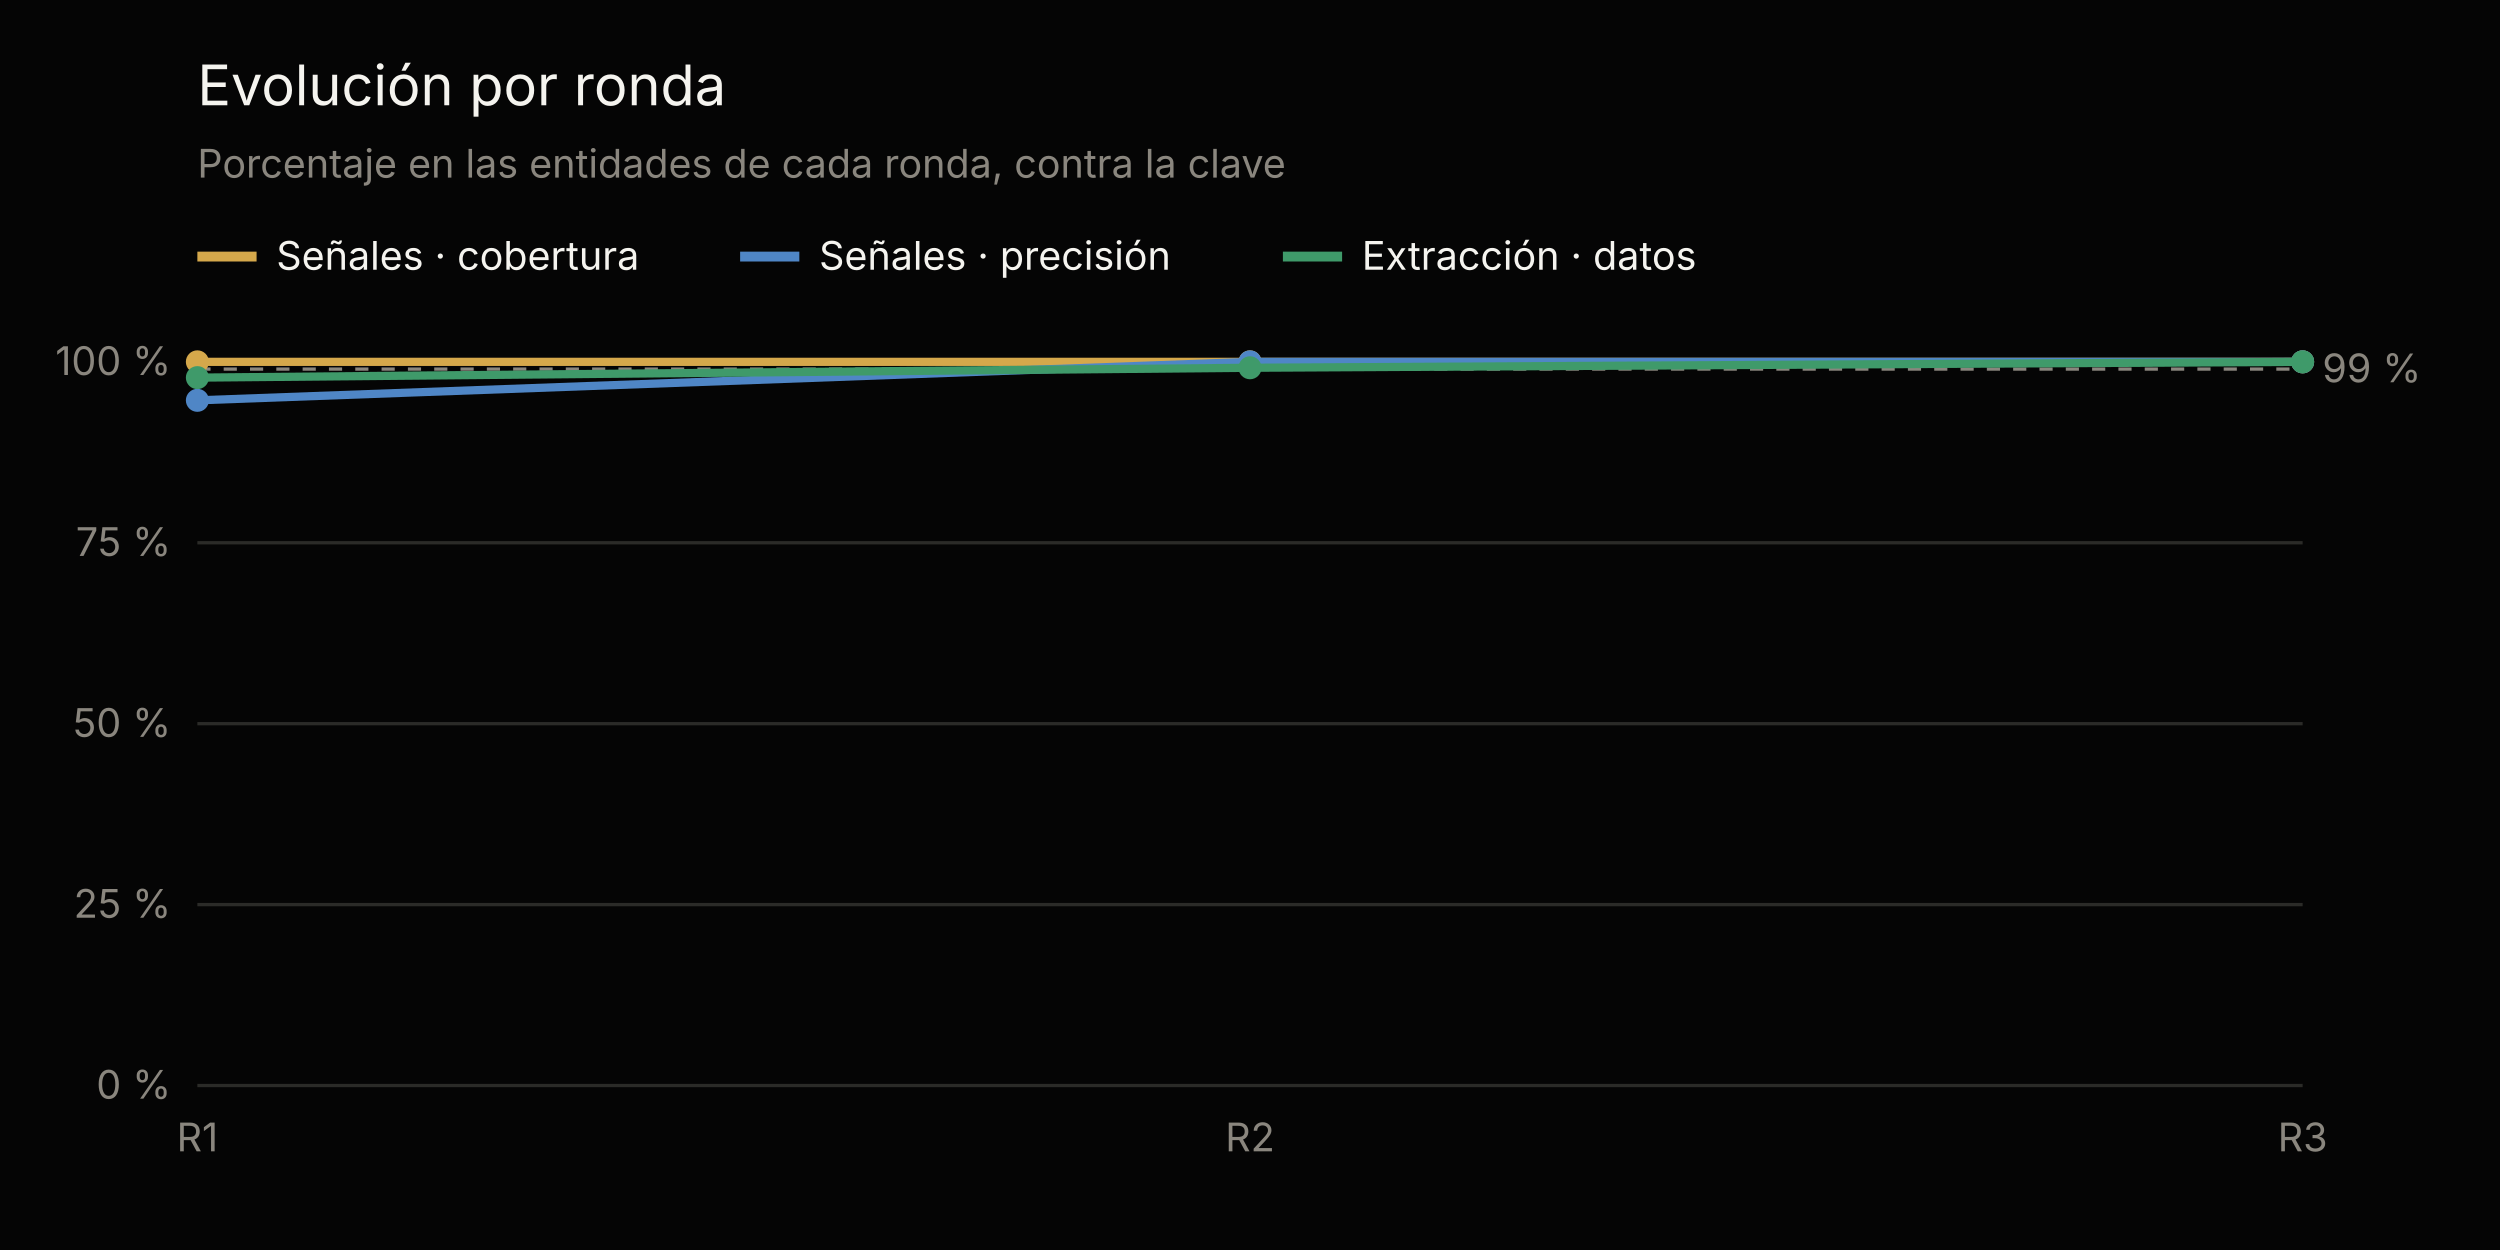
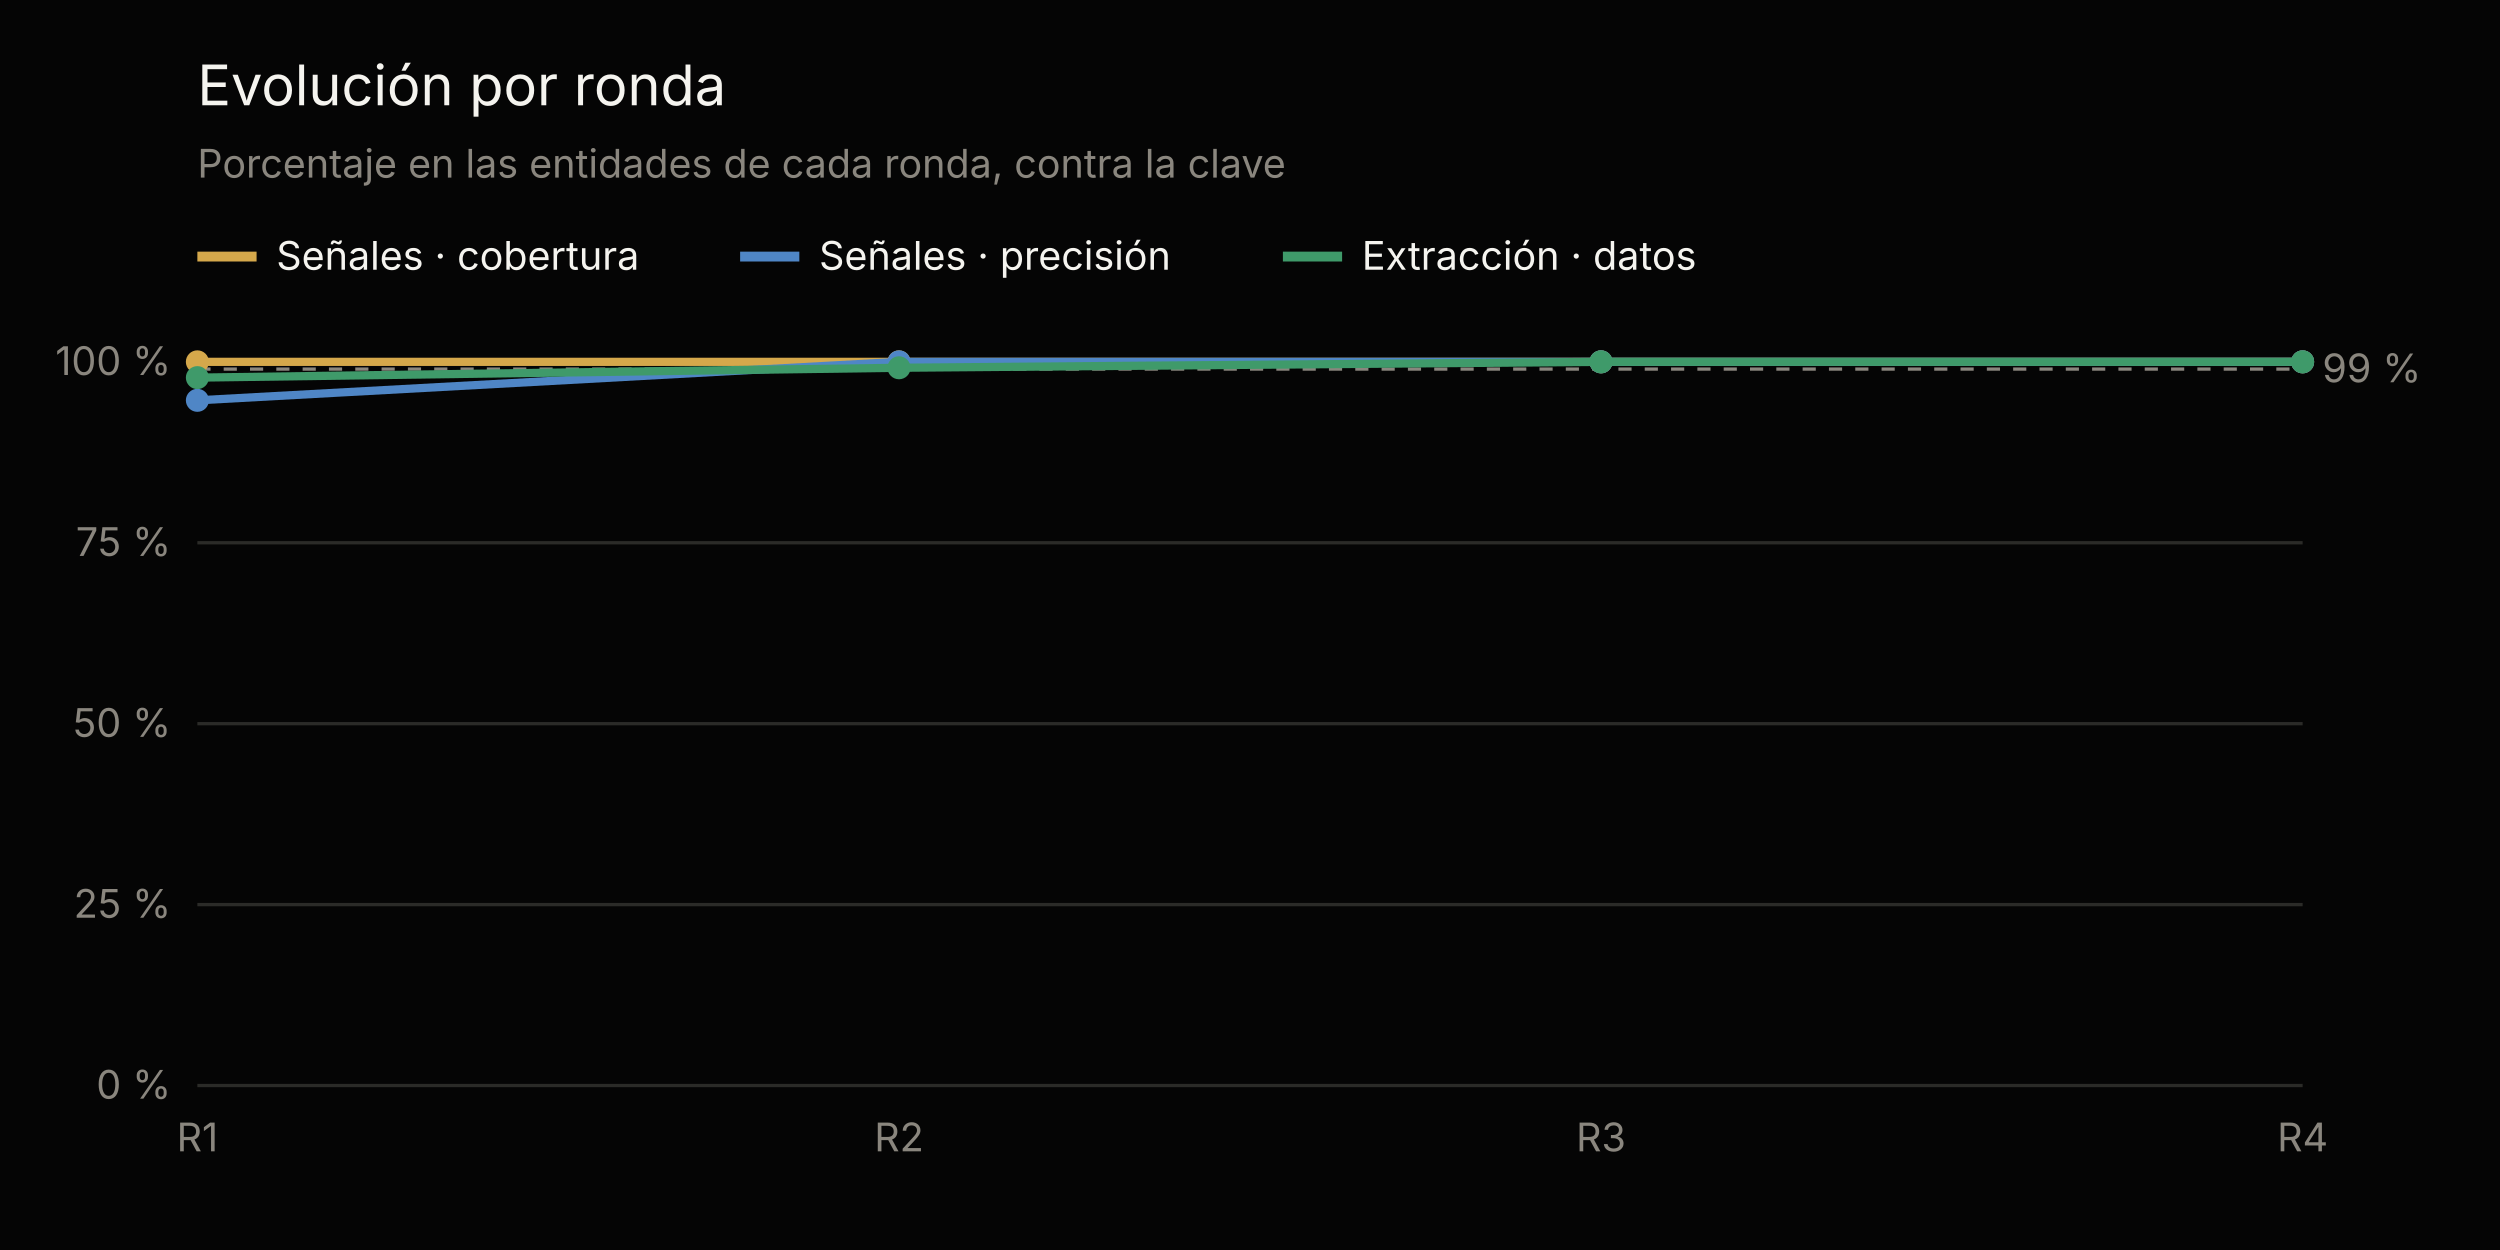
<svg xmlns="http://www.w3.org/2000/svg" viewBox="0 0 760 380" font-family="Inter, Arial, sans-serif" font-size="12">
  <rect width="760" height="380" fill="#050505" />
  <text x="60" y="32" font-size="17" fill="#f5f4ef">Evolución por ronda</text>
  <text x="60" y="54" fill="#8a867e">Porcentaje en las entidades de cada ronda, contra la clave</text>
  <line x1="60" x2="78" y1="78" y2="78" stroke="#d5a84b" stroke-width="3" />
  <text x="84" y="82" fill="#f5f4ef">Señales · cobertura</text>
  <line x1="225" x2="243" y1="78" y2="78" stroke="#4f86c6" stroke-width="3" />
  <text x="249" y="82" fill="#f5f4ef">Señales · precisión</text>
  <line x1="390" x2="408" y1="78" y2="78" stroke="#3f9a6a" stroke-width="3" />
  <text x="414" y="82" fill="#f5f4ef">Extracción · datos</text>
  <line x1="60" x2="700" y1="330.0" y2="330.0" stroke="#2b2b28" />
  <text x="52" y="334.0" text-anchor="end" fill="#8a867e">0 %</text>
  <line x1="60" x2="700" y1="275.0" y2="275.0" stroke="#2b2b28" />
  <text x="52" y="279.0" text-anchor="end" fill="#8a867e">25 %</text>
  <line x1="60" x2="700" y1="220.0" y2="220.0" stroke="#2b2b28" />
  <text x="52" y="224.0" text-anchor="end" fill="#8a867e">50 %</text>
  <line x1="60" x2="700" y1="165.0" y2="165.0" stroke="#2b2b28" />
  <text x="52" y="169.0" text-anchor="end" fill="#8a867e">75 %</text>
  <line x1="60" x2="700" y1="110.0" y2="110.0" stroke="#2b2b28" />
  <text x="52" y="114.0" text-anchor="end" fill="#8a867e">100 %</text>
  <line x1="60" x2="700" y1="112.2" y2="112.2" stroke="#8a867e" stroke-dasharray="4 4" />
  <text x="706" y="116.2" fill="#8a867e">99 %</text>
  <text x="60.0" y="350" text-anchor="middle" fill="#8a867e">R1</text>
-   <text x="380.0" y="350" text-anchor="middle" fill="#8a867e">R2</text>
-   <text x="700.0" y="350" text-anchor="middle" fill="#8a867e">R3</text>
-   <path d="M60.0,110.0 L380.0,110.0 L700.0,110.0" fill="none" stroke="#d5a84b" stroke-width="2.5" />
+   <text x="273.3" y="350" text-anchor="middle" fill="#8a867e">R2</text>
+   <text x="486.7" y="350" text-anchor="middle" fill="#8a867e">R3</text>
+   <text x="700.0" y="350" text-anchor="middle" fill="#8a867e">R4</text>
+   <path d="M60.0,110.0 L273.3,110.0 L486.7,110.0 L700.0,110.0" fill="none" stroke="#d5a84b" stroke-width="2.5" />
  <circle cx="60.0" cy="110.0" r="3.5" fill="#d5a84b" />
-   <circle cx="380.0" cy="110.0" r="3.5" fill="#d5a84b" />
+   <circle cx="273.3" cy="110.0" r="3.5" fill="#d5a84b" />
+   <circle cx="486.7" cy="110.0" r="3.5" fill="#d5a84b" />
  <circle cx="700.0" cy="110.0" r="3.5" fill="#d5a84b" />
-   <path d="M60.0,121.7 L380.0,110.0 L700.0,110.0" fill="none" stroke="#4f86c6" stroke-width="2.5" />
+   <path d="M60.0,121.7 L273.3,110.0 L486.7,110.0 L700.0,110.0" fill="none" stroke="#4f86c6" stroke-width="2.5" />
  <circle cx="60.0" cy="121.7" r="3.5" fill="#4f86c6" />
-   <circle cx="380.0" cy="110.0" r="3.5" fill="#4f86c6" />
+   <circle cx="273.3" cy="110.0" r="3.5" fill="#4f86c6" />
+   <circle cx="486.7" cy="110.0" r="3.5" fill="#4f86c6" />
  <circle cx="700.0" cy="110.0" r="3.5" fill="#4f86c6" />
-   <path d="M60.0,114.8 L380.0,111.8 L700.0,110.0" fill="none" stroke="#3f9a6a" stroke-width="2.5" />
+   <path d="M60.0,114.8 L273.3,111.8 L486.7,110.0 L700.0,110.0" fill="none" stroke="#3f9a6a" stroke-width="2.5" />
  <circle cx="60.0" cy="114.8" r="3.5" fill="#3f9a6a" />
-   <circle cx="380.0" cy="111.8" r="3.5" fill="#3f9a6a" />
+   <circle cx="273.3" cy="111.8" r="3.5" fill="#3f9a6a" />
+   <circle cx="486.7" cy="110.0" r="3.5" fill="#3f9a6a" />
  <circle cx="700.0" cy="110.0" r="3.5" fill="#3f9a6a" />
</svg>
